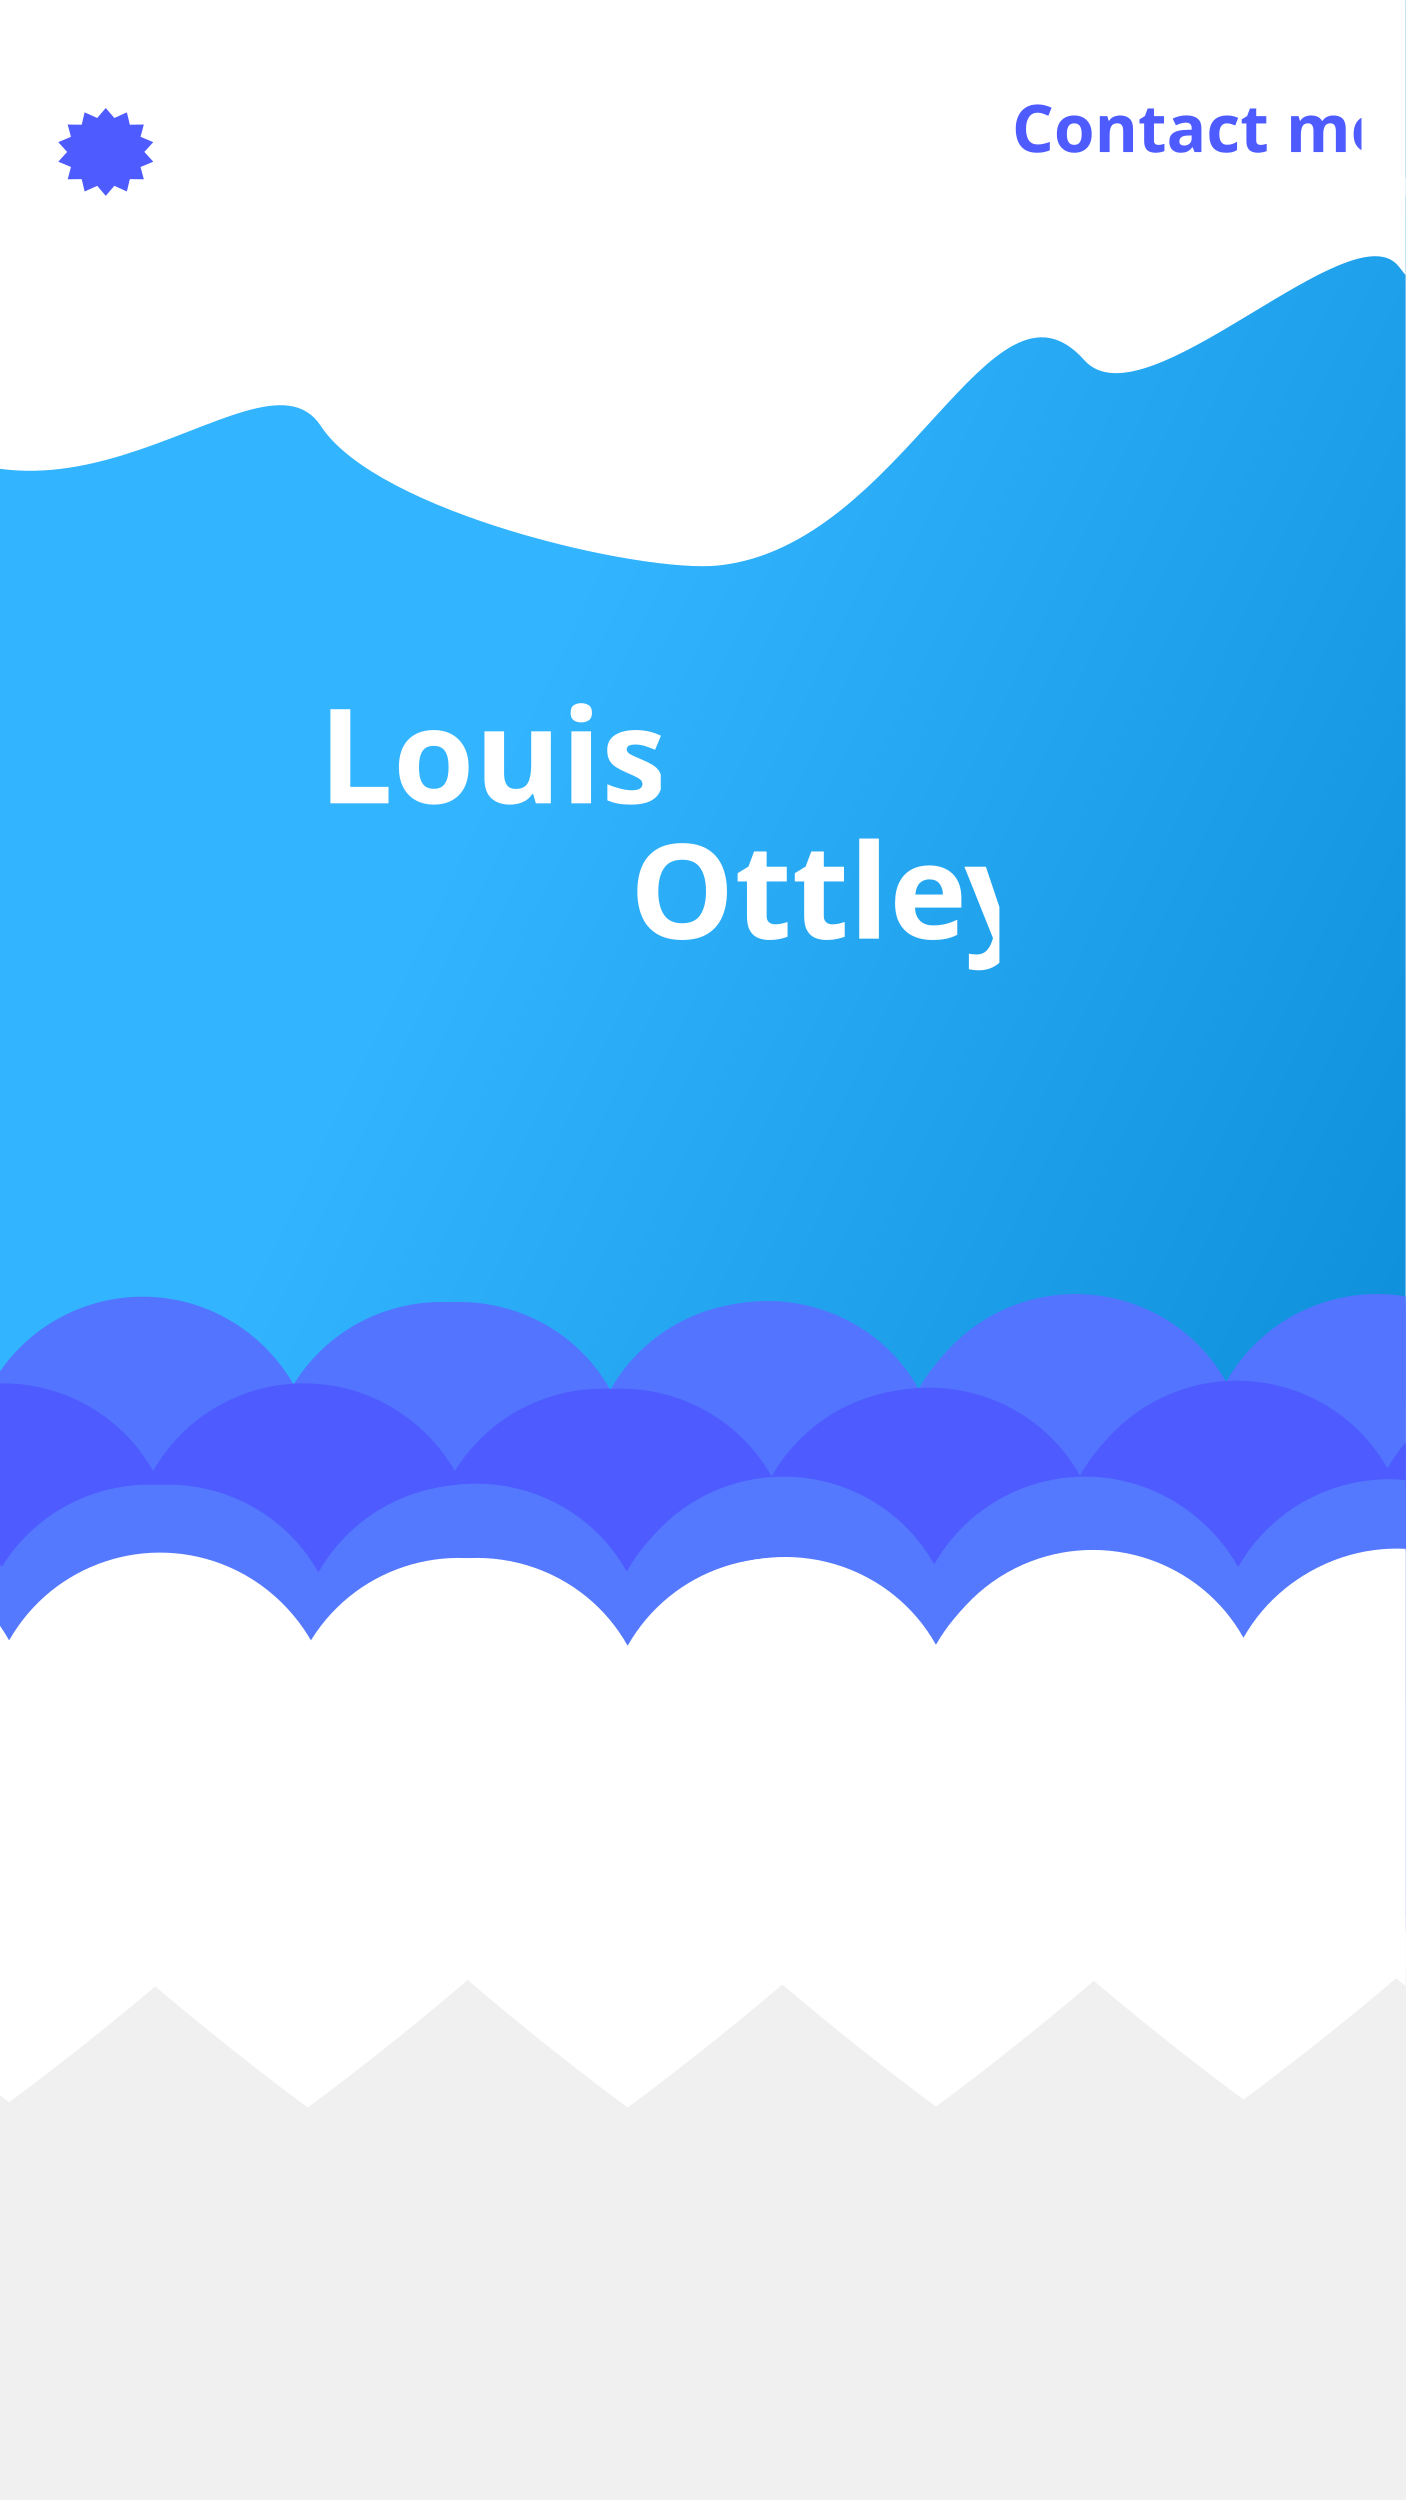
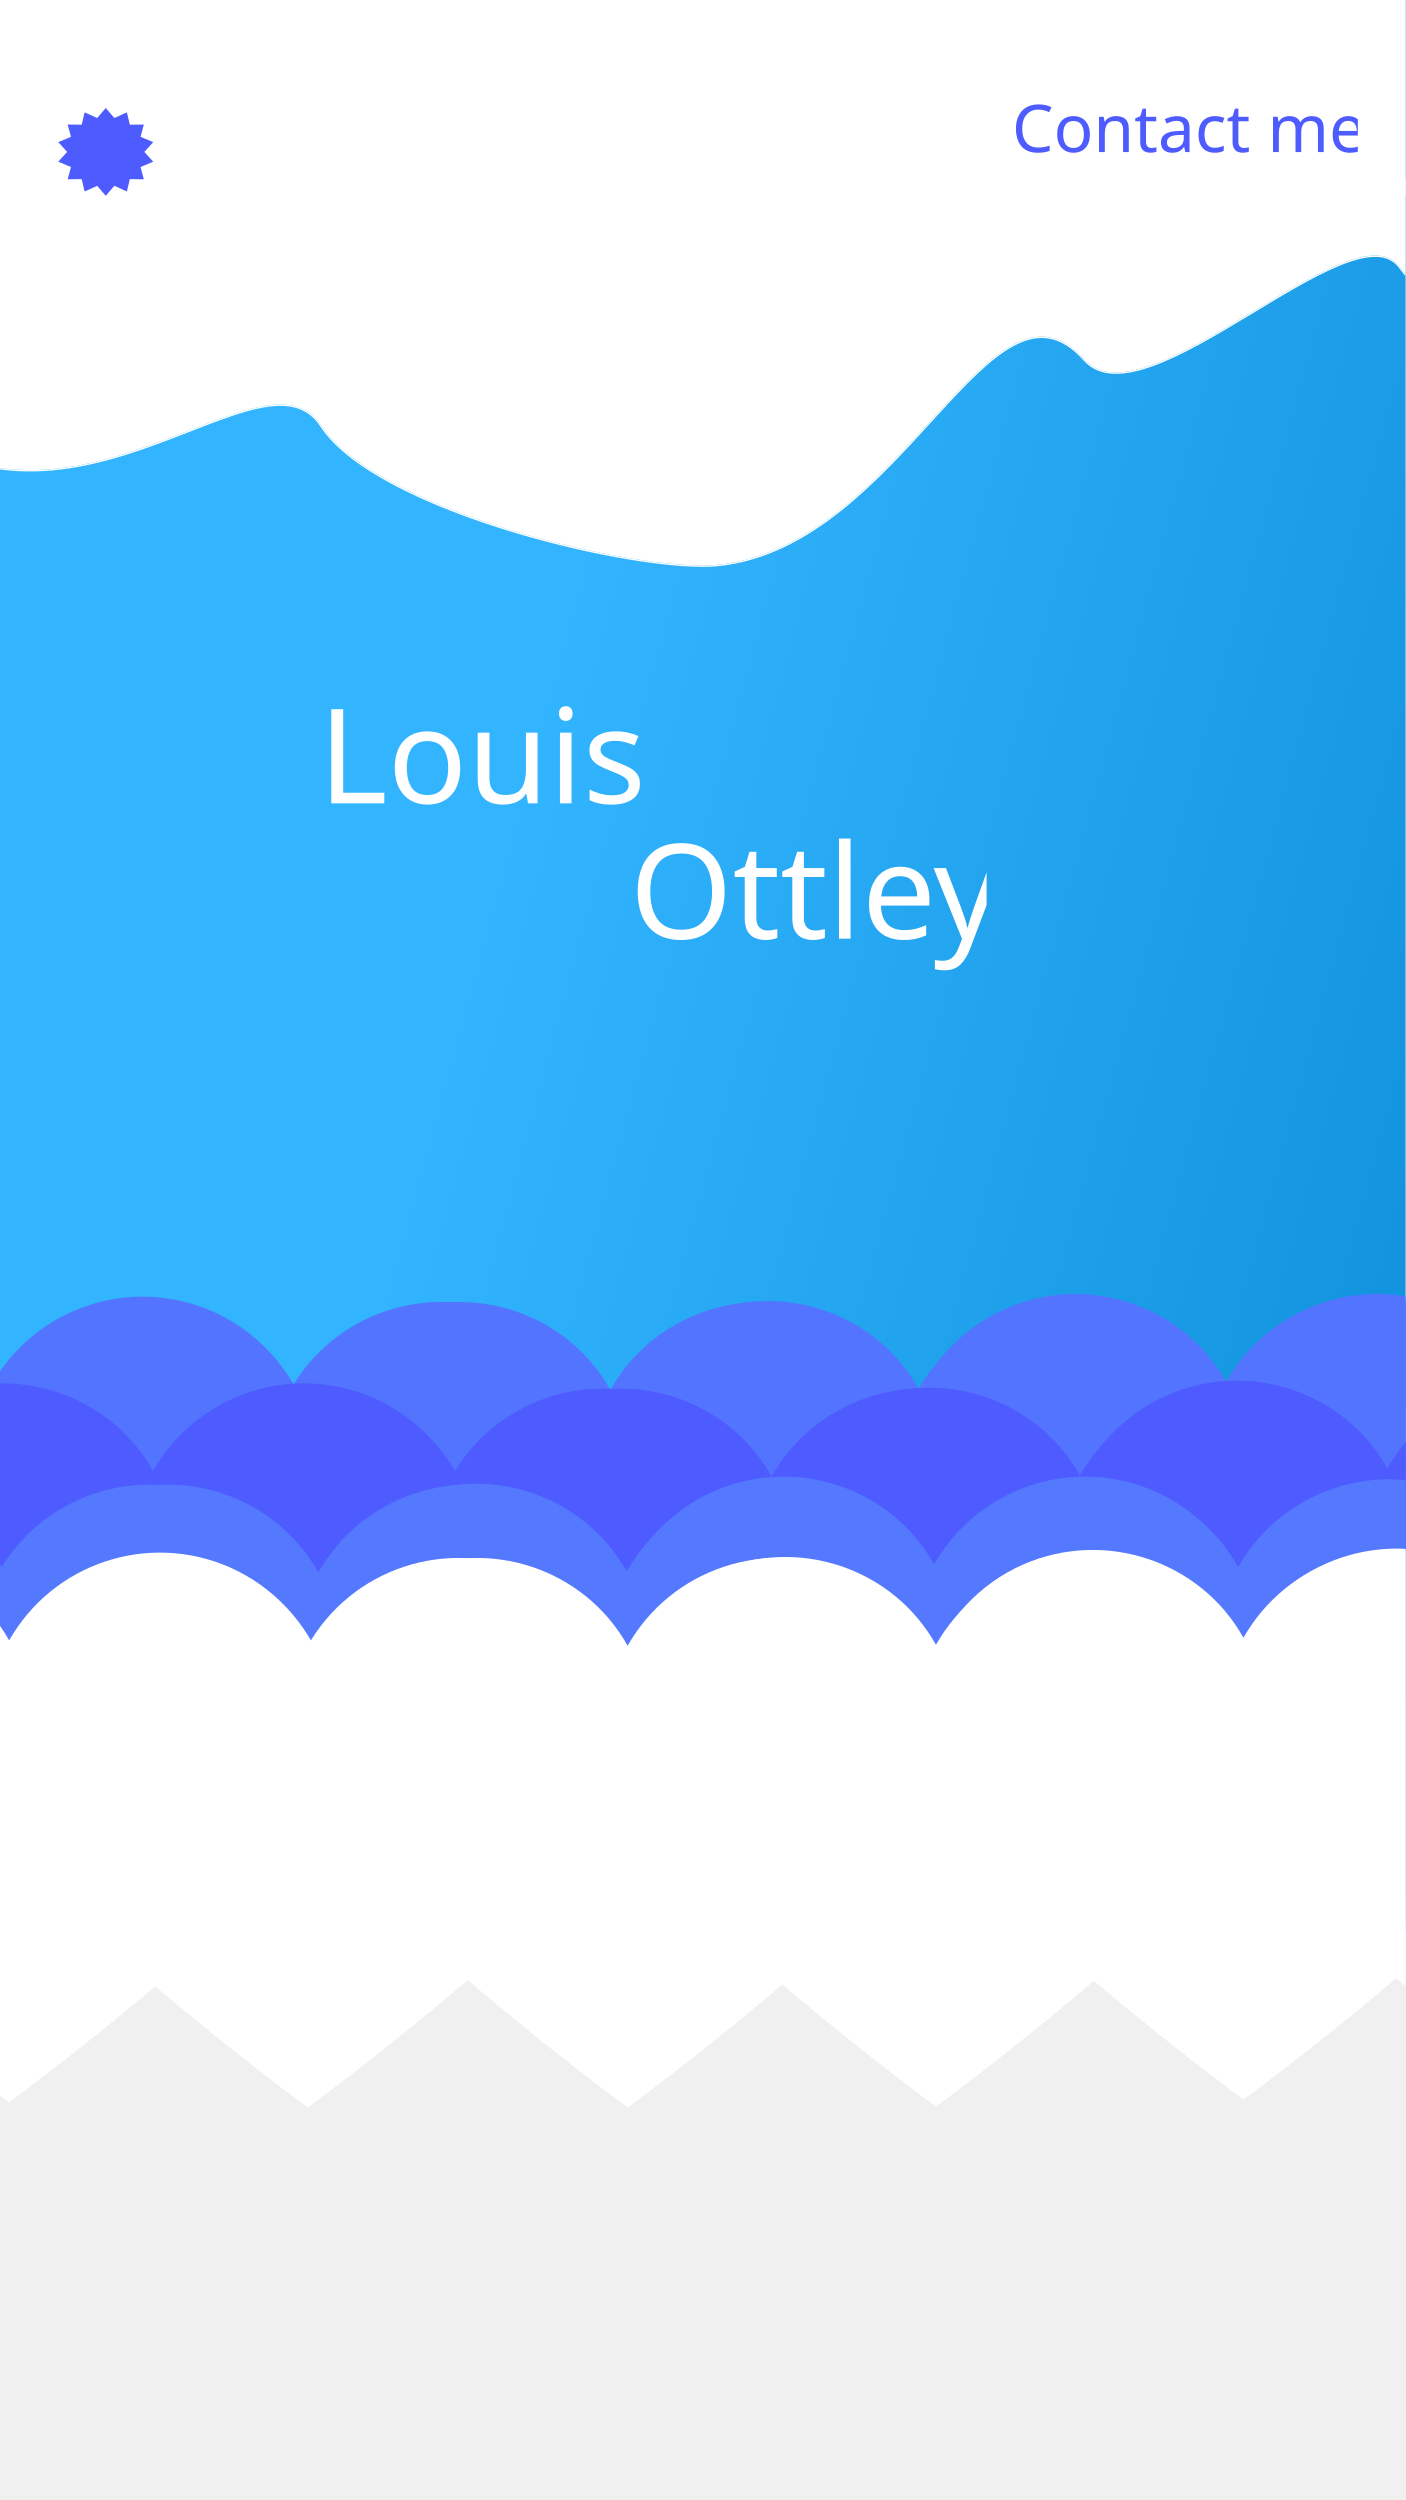
<svg xmlns="http://www.w3.org/2000/svg" style="isolation:isolate" viewBox="0 0 768 1366" width="768pt" height="1366pt">
  <defs>
-     <clipPath id="_clipPath_X33TIdxD66oiRSGHfjfA3eSmHm1D7D5a">
+     <clipPath id="_clipPath_n1DUqri5avAUTOEhZgF6GoHhDYIVfBUy">
      <rect width="768" height="1366" />
    </clipPath>
  </defs>
-   <g clip-path="url(#_clipPath_X33TIdxD66oiRSGHfjfA3eSmHm1D7D5a)">
-     <line x1="0" y1="511.307" x2="0" y2="508.78" />
-     <line x1="0" y1="504.324" x2="0" y2="481.719" />
-     <linearGradient id="_lgradient_2" x1="0.222" y1="0.452" x2="0.848" y2="0.62" gradientTransform="matrix(1366,0,0,768,0,0)" gradientUnits="userSpaceOnUse">
-       <stop offset="0%" stop-opacity="1" style="stop-color:rgb(51,180,255)" />
-       <stop offset="100%" stop-opacity="1" style="stop-color:rgb(0,129,204)" />
-     </linearGradient>
-     <path d=" M 0 481.719 L 0 0 L 1366 0 L 1366 768 L 0 768 L 0 575.463" fill="url(#_lgradient_2)" />
-     <g clip-path="url(#_clipPath_UDgs9XcdJzK0qiTJHopZgxTLGNF94zDR)">
-       <text transform="matrix(1,0,0,1,174.045,438.928)" style="font-family:'Playfair Display';font-weight:700;font-size:72px;font-style:normal;fill:#ffffff;stroke:none;">Louis</text>
-     </g>
-     <defs>
-       <clipPath id="_clipPath_UDgs9XcdJzK0qiTJHopZgxTLGNF94zDR">
-         <rect x="0" y="0" width="187" height="95.976" transform="matrix(1,0,0,1,174.045,361.024)" />
-       </clipPath>
-     </defs>
-     <g clip-path="url(#_clipPath_Kgf2yqd4fvXBNuxbiE34oIDSCCgYK6PS)">
-       <text transform="matrix(1,0,0,1,344.07,512.889)" style="font-family:'Playfair Display';font-weight:700;font-size:72px;font-style:normal;fill:#ffffff;stroke:none;">Ottley</text>
-     </g>
-     <defs>
-       <clipPath id="_clipPath_Kgf2yqd4fvXBNuxbiE34oIDSCCgYK6PS">
-         <rect x="0" y="0" width="202" height="95.976" transform="matrix(1,0,0,1,344.07,434.985)" />
-       </clipPath>
-     </defs>
-     <line x1="0" y1="575.463" x2="0" y2="540.818" />
-     <line x1="0" y1="540.818" x2="0" y2="534.443" />
-     <line x1="0" y1="534.443" x2="0" y2="530.961" />
-     <line x1="0" y1="530.961" x2="0" y2="511.307" />
-     <rect x="-187" y="-52" width="1002" height="159" transform="matrix(1,0,0,1,0,0)" fill="rgb(255,255,255)" />
-     <line x1="0" y1="508.78" x2="0" y2="504.324" />
-     <g>
+   <g clip-path="url(#_clipPath_n1DUqri5avAUTOEhZgF6GoHhDYIVfBUy)">
+     <clipPath id="_clipPath_XuavwjbEu80a0ZkfBtqwYwNzuWLukdmh">
+       <rect x="0" y="0" width="768" height="1366" transform="matrix(1,0,0,1,0,0)" fill="rgb(255,255,255)" />
+     </clipPath>
+     <g clip-path="url(#_clipPath_XuavwjbEu80a0ZkfBtqwYwNzuWLukdmh)">
      <g>
-         <g>
-           <path d=" M 841.023 846.289 C 820.266 896.749 672.464 1005.543 669.959 1007.333 L 669.959 1007.333 C 667.454 1005.543 519.651 896.749 498.894 846.289 C 478.138 795.829 500.684 736.421 549.713 714.949 C 594.089 695.624 646.339 712.802 669.959 755.031 C 693.936 712.802 745.828 695.624 790.205 714.949 C 839.234 736.421 862.138 795.471 841.023 846.289 Z " fill="rgb(82,116,255)" />
-         </g>
+         <line x1="0" y1="511.307" x2="0" y2="508.78" />
+         <line x1="0" y1="504.324" x2="0" y2="481.719" />
+         <linearGradient id="_lgradient_0" x1="0.222" y1="0.452" x2="0.848" y2="0.546" gradientTransform="matrix(1366,0,0,768,0,0)" gradientUnits="userSpaceOnUse">
+           <stop offset="0%" stop-opacity="1" style="stop-color:rgb(51,180,255)" />
+           <stop offset="100%" stop-opacity="1" style="stop-color:rgb(0,129,204)" />
+         </linearGradient>
+         <path d=" M 0 481.719 L 0 0 L 1366 0 L 1366 768 L 0 768 L 0 575.463" fill="url(#_lgradient_0)" />
+         <clipPath id="_clipPath_rmgNFn2moEaxnjIFczB4UUkNUaJTj6zP">
+           <rect x="174.045" y="361.024" width="187" height="95.976" transform="matrix(1,0,0,1,0,0)" fill="rgb(255,255,255)" />
+         </clipPath>
+         <g clip-path="url(#_clipPath_rmgNFn2moEaxnjIFczB4UUkNUaJTj6zP)">
+           <g>
+             <g clip-path="url(#_clipPath_EHOFvuFGz8yntD67M4kPsdzS2JoUZEB3)">
+               <text transform="matrix(1,0,0,1,174.045,438.928)" style="font-family:'Playfair Display';font-weight:400;font-size:72px;font-style:normal;font-variant-ligatures:none;fill:#FFFFFF;stroke:none;">Louis</text>
+             </g>
+             <defs>
+               <clipPath id="_clipPath_EHOFvuFGz8yntD67M4kPsdzS2JoUZEB3">
+                 <rect x="0" y="0" width="179" height="95.976" transform="matrix(1,0,0,1,174.045,361.024)" />
+               </clipPath>
+             </defs>
+           </g>
+         </g>
+         <clipPath id="_clipPath_GEi8eZTA8TrAPThWgSR0egEVFsDUywhV">
+           <rect x="344.07" y="434.985" width="202" height="95.976" transform="matrix(1,0,0,1,0,0)" fill="rgb(255,255,255)" />
+         </clipPath>
+         <g clip-path="url(#_clipPath_GEi8eZTA8TrAPThWgSR0egEVFsDUywhV)">
+           <g>
+             <g clip-path="url(#_clipPath_hThEffkwpzcHWFF5Wg3Uou5cm7qnFtJJ)">
+               <text transform="matrix(1,0,0,1,344.07,512.889)" style="font-family:'Playfair Display';font-weight:400;font-size:72px;font-style:normal;font-variant-ligatures:none;fill:#FFFFFF;stroke:none;">Ottley</text>
+             </g>
+             <defs>
+               <clipPath id="_clipPath_hThEffkwpzcHWFF5Wg3Uou5cm7qnFtJJ">
+                 <rect x="0" y="0" width="195" height="95.976" transform="matrix(1,0,0,1,344.07,434.985)" />
+               </clipPath>
+             </defs>
+           </g>
+         </g>
+         <line x1="0" y1="575.463" x2="0" y2="540.818" />
+         <line x1="0" y1="540.818" x2="0" y2="534.443" />
+         <line x1="0" y1="534.443" x2="0" y2="530.961" />
+         <line x1="0" y1="530.961" x2="0" y2="511.307" />
+         <rect x="-187" y="-52" width="1002" height="159" transform="matrix(1,0,0,1,0,0)" fill="rgb(255,255,255)" />
+         <line x1="0" y1="508.78" x2="0" y2="504.324" />
+         <g>
+           <g>
+             <g>
+               <path d=" M 841.023 846.289 C 820.266 896.749 672.464 1005.543 669.959 1007.333 L 669.959 1007.333 C 667.454 1005.543 519.651 896.749 498.894 846.289 C 478.138 795.829 500.684 736.421 549.713 714.949 C 594.089 695.624 646.339 712.802 669.959 755.031 C 693.936 712.802 745.828 695.624 790.205 714.949 C 839.234 736.421 862.138 795.471 841.023 846.289 Z " fill="rgb(82,116,255)" />
+             </g>
+           </g>
+         </g>
+         <g>
+           <g>
+             <path d=" M 673 850.139 C 652.243 900.599 504.441 1009.393 501.936 1011.182 L 501.936 1011.182 C 499.431 1009.393 351.628 900.599 330.871 850.139 C 310.115 799.678 332.661 740.271 381.69 718.799 C 426.066 699.473 478.316 716.651 501.936 758.881 C 525.913 716.651 577.805 699.473 622.182 718.799 C 671.211 740.271 694.115 799.321 673 850.139 Z " fill="rgb(82,116,255)" />
+           </g>
+         </g>
+         <path d=" M 504.537 850.659 C 483.78 901.119 335.978 1009.913 333.473 1011.703 L 333.473 1011.703 C 330.968 1009.913 183.165 901.119 162.408 850.659 C 141.652 800.199 164.198 740.791 213.227 719.319 C 257.603 699.994 309.853 717.172 333.473 759.401 C 357.45 717.172 409.342 699.994 453.719 719.319 C 502.747 740.791 525.651 799.841 504.537 850.659 Z " fill="rgb(82,116,255)" />
+         <path d=" M 329.739 850.659 C 308.982 901.119 161.18 1009.913 158.675 1011.703 L 158.675 1011.703 C 156.17 1009.913 8.367 901.119 -12.389 850.659 C -33.146 800.199 -10.6 740.791 38.429 719.319 C 82.805 699.994 135.055 717.172 158.675 759.401 C 182.652 717.172 234.544 699.994 278.921 719.319 C 327.95 740.791 350.854 799.841 329.739 850.659 Z " fill="rgb(82,116,255)" />
+         <path d=" M 166.594 847.746 C 145.838 898.206 -1.965 1007 -4.47 1008.789 L -4.47 1008.789 C -6.975 1007 -154.777 898.206 -175.534 847.746 C -196.291 797.285 -173.745 737.878 -124.716 716.406 C -80.339 697.08 -28.09 714.258 -4.47 756.488 C 19.508 714.258 71.4 697.08 115.776 716.406 C 164.805 737.878 187.709 796.927 166.594 847.746 Z " fill="rgb(82,116,255)" />
+         <g>
+           <g>
+             <g>
+               <path d=" M 1514.723 626.721 C 1493.966 677.182 1346.164 899.272 1343.659 901.061 L 1343.659 901.061 C 1341.154 899.272 1193.351 790.478 1172.595 740.017 C 1151.838 689.557 1174.384 630.15 1223.413 608.677 C 1267.789 589.352 1320.039 606.53 1343.659 648.759 C 1367.636 606.53 1419.528 476.056 1463.905 495.381 C 1512.934 516.854 1535.838 575.903 1514.723 626.721 Z " fill="rgb(82,116,255)" />
+             </g>
+           </g>
+         </g>
+         <g>
+           <g>
+             <path d=" M 1346.7 743.867 C 1325.943 794.327 1178.141 903.121 1175.636 904.911 L 1175.636 904.911 C 1173.131 903.121 1025.328 901.327 1004.572 850.867 C 983.815 800.407 1006.361 740.999 1055.39 719.527 C 1099.766 700.202 1152.016 610.38 1175.636 652.609 C 1199.614 610.38 1251.505 593.202 1295.882 612.527 C 1344.911 633.999 1367.815 693.049 1346.7 743.867 Z " fill="rgb(82,116,255)" />
+           </g>
+         </g>
+         <path d=" M 1178.237 744.387 C 1157.48 794.848 1009.678 1010.642 1007.173 1012.431 L 1007.173 1012.431 C 1004.668 1010.642 856.865 901.848 836.109 851.387 C 815.352 800.927 837.898 741.52 886.927 720.047 C 931.303 700.722 983.553 717.9 1007.173 760.129 C 1031.15 717.9 1083.042 700.722 1127.419 720.047 C 1176.448 741.52 1199.352 693.569 1178.237 744.387 Z " fill="rgb(82,116,255)" />
+         <path d=" M 1003.439 851.387 C 982.682 901.848 834.88 1010.642 832.375 1012.431 L 832.375 1012.431 C 829.87 1010.642 682.067 901.848 661.311 851.387 C 640.554 800.927 663.1 741.52 712.129 720.047 C 756.505 700.722 808.755 717.9 832.375 760.129 C 856.353 717.9 908.244 700.722 952.621 720.047 C 1001.65 741.52 1024.554 800.569 1003.439 851.387 Z " fill="rgb(82,116,255)" />
+         <path d=" M 840.294 848.474 C 819.538 898.934 671.735 1007.728 669.23 1009.518 L 669.23 1009.518 C 666.725 1007.728 518.923 898.934 498.166 848.474 C 477.409 798.014 499.955 738.606 548.984 717.134 C 593.361 697.809 645.61 714.987 669.23 757.216 C 693.208 714.987 745.1 697.809 789.476 717.134 C 838.505 738.606 861.409 797.656 840.294 848.474 Z " fill="rgb(82,116,255)" />
+         <g>
+           <g>
+             <g>
+               <path d=" M 929.15 893.63 C 908.393 944.09 760.591 1052.884 758.086 1054.674 L 758.086 1054.674 C 755.581 1052.884 607.778 944.09 587.022 893.63 C 566.265 843.17 588.811 783.762 637.84 762.29 C 682.216 742.965 734.466 760.143 758.086 802.372 C 782.063 760.143 833.955 742.965 878.332 762.29 C 927.361 783.762 950.265 842.812 929.15 893.63 Z " fill="rgb(77,91,255)" />
+             </g>
+           </g>
+         </g>
+         <g>
+           <g>
+             <path d=" M 761.127 897.48 C 740.37 947.94 592.568 1056.734 590.063 1058.524 L 590.063 1058.524 C 587.558 1056.734 439.755 947.94 418.999 897.48 C 398.242 847.019 420.788 787.612 469.817 766.14 C 514.193 746.814 566.443 763.992 590.063 806.222 C 614.041 763.992 665.932 746.814 710.309 766.14 C 759.338 787.612 782.242 846.662 761.127 897.48 Z " fill="rgb(77,91,255)" />
+           </g>
+         </g>
+         <path d=" M 592.664 898 C 571.907 948.46 424.105 1057.254 421.6 1059.044 L 421.6 1059.044 C 419.095 1057.254 271.292 948.46 250.536 898 C 229.779 847.54 252.325 788.132 301.354 766.66 C 345.73 747.335 397.98 764.513 421.6 806.742 C 445.577 764.513 497.469 747.335 541.846 766.66 C 590.875 788.132 613.779 847.182 592.664 898 Z " fill="rgb(77,91,255)" />
+         <path d=" M 417.866 898 C 397.11 948.46 249.307 1057.254 246.802 1059.044 L 246.802 1059.044 C 244.297 1057.254 96.495 948.46 75.738 898 C 54.981 847.54 77.527 788.132 126.556 766.66 C 170.933 747.335 223.182 764.513 246.802 806.742 C 270.78 764.513 322.672 747.335 367.048 766.66 C 416.077 788.132 438.981 847.182 417.866 898 Z " fill="rgb(77,91,255)" />
+         <path d=" M 254.722 895.087 C 233.965 945.547 86.163 1054.341 83.657 1056.13 L 83.657 1056.13 C 81.152 1054.341 -66.65 945.547 -87.407 895.087 C -108.164 844.626 -85.617 785.219 -36.589 763.747 C 7.788 744.421 60.038 761.599 83.657 803.829 C 107.635 761.599 159.527 744.421 203.903 763.747 C 252.932 785.219 275.836 844.268 254.722 895.087 Z " fill="rgb(77,91,255)" />
+         <g>
+           <g>
+             <path d=" M 1600.157 677.184 C 1579.4 727.644 1431.598 836.438 1429.093 838.227 L 1429.093 838.227 C 1426.588 836.438 1278.785 840.94 1258.028 790.48 C 1237.272 740.019 1259.818 680.612 1308.847 659.14 C 1353.223 639.814 1405.473 543.696 1429.093 585.926 C 1453.07 543.696 1504.962 526.518 1549.339 545.844 C 1598.368 567.316 1621.272 626.365 1600.157 677.184 Z " fill="rgb(77,91,255)" />
+           </g>
+         </g>
+         <path d=" M 1431.694 677.704 C 1410.937 728.164 1263.135 950.254 1260.63 952.044 L 1260.63 952.044 C 1258.124 950.254 1110.322 948.46 1089.565 898 C 1068.809 847.54 1091.355 788.132 1140.384 766.66 C 1184.76 747.335 1237.01 657.513 1260.63 699.742 C 1284.607 657.513 1336.499 640.335 1380.876 659.66 C 1429.904 681.132 1452.808 626.886 1431.694 677.704 Z " fill="rgb(77,91,255)" />
+         <path d=" M 1256.896 791 C 1236.139 841.46 1088.337 1057.254 1085.832 1059.044 L 1085.832 1059.044 C 1083.327 1057.254 935.525 948.46 914.768 898 C 894.011 847.54 916.557 788.132 965.586 766.66 C 1009.962 747.335 1062.212 764.513 1085.832 806.742 C 1109.81 764.513 1161.701 640.335 1206.078 659.66 C 1255.107 681.132 1278.011 740.182 1256.896 791 Z " fill="rgb(77,91,255)" />
+         <path d=" M 1093.751 895.087 C 1072.995 945.547 925.192 1054.341 922.687 1056.13 L 922.687 1056.13 C 920.182 1054.341 772.38 945.547 751.623 895.087 C 730.866 844.626 753.412 785.219 802.441 763.747 C 846.818 744.421 899.067 761.599 922.687 803.829 C 946.665 761.599 998.557 744.421 1042.933 763.747 C 1091.962 785.219 1114.866 844.268 1093.751 895.087 Z " fill="rgb(77,91,255)" />
+         <g>
+           <g>
+             <g>
+               <path d=" M 681.52 946.069 C 660.763 996.53 512.961 1105.324 510.456 1107.113 L 510.456 1107.113 C 507.95 1105.324 360.148 996.53 339.391 946.069 C 318.635 895.609 341.181 836.202 390.21 814.729 C 434.586 795.404 486.836 812.582 510.456 854.811 C 534.433 812.582 586.325 795.404 630.702 814.729 C 679.73 836.202 702.634 895.251 681.52 946.069 Z " fill="rgb(84,121,255)" />
+             </g>
+           </g>
+         </g>
+         <g>
+           <g>
+             <path d=" M 513.497 949.919 C 492.74 1000.38 344.938 1109.174 342.433 1110.963 L 342.433 1110.963 C 339.928 1109.174 192.125 1000.38 171.368 949.919 C 150.612 899.459 173.158 840.052 222.187 818.579 C 266.563 799.254 318.813 816.432 342.433 858.661 C 366.41 816.432 418.302 799.254 462.679 818.579 C 511.708 840.052 534.612 899.101 513.497 949.919 Z " fill="rgb(84,121,255)" />
+           </g>
+         </g>
+         <path d=" M 345.034 950.439 C 324.277 1000.9 176.475 1109.694 173.97 1111.483 L 173.97 1111.483 C 171.464 1109.694 23.662 1000.9 2.905 950.439 C -17.851 899.979 4.695 840.572 53.724 819.099 C 98.1 799.774 150.35 816.952 173.97 859.181 C 197.947 816.952 249.839 799.774 294.216 819.099 C 343.244 840.572 366.148 899.621 345.034 950.439 Z " fill="rgb(84,121,255)" />
+         <path d=" M 170.236 950.439 C 149.479 1000.9 1.677 1109.694 -0.828 1111.483 L -0.828 1111.483 C -3.333 1109.694 -151.136 1000.9 -171.893 950.439 C -192.649 899.979 -170.103 840.572 -121.074 819.099 C -76.698 799.774 -24.448 816.952 -0.828 859.181 C 23.149 816.952 75.041 799.774 119.418 819.099 C 168.447 840.572 191.351 899.621 170.236 950.439 Z " fill="rgb(84,121,255)" />
+         <path d=" M 7.091 947.526 C -13.666 997.986 -161.468 1106.78 -163.973 1108.57 L -163.973 1108.57 C -166.478 1106.78 -314.281 997.986 -335.037 947.526 C -355.794 897.066 -333.248 837.658 -284.219 816.186 C -239.843 796.861 -187.593 814.039 -163.973 856.268 C -139.995 814.039 -88.104 796.861 -43.727 816.186 C 5.302 837.658 28.206 896.708 7.091 947.526 Z " fill="rgb(84,121,255)" />
+         <g>
+           <g>
+             <g>
+               <path d=" M 1522.006 725.773 C 1501.25 776.234 1353.447 998.324 1350.942 1000.113 L 1350.942 1000.113 C 1348.437 998.324 1200.635 889.53 1179.878 839.069 C 1159.121 788.609 1181.667 729.202 1230.696 707.729 C 1275.073 688.404 1327.322 705.582 1350.942 747.811 C 1374.92 705.582 1426.812 575.108 1471.188 594.433 C 1520.217 615.906 1543.121 674.955 1522.006 725.773 Z " fill="rgb(84,121,255)" />
+             </g>
+           </g>
+         </g>
+         <g>
+           <g>
+             <path d=" M 1353.983 842.919 C 1333.227 893.38 1185.424 1002.174 1182.919 1003.963 L 1182.919 1003.963 C 1180.414 1002.174 1032.612 1000.38 1011.855 949.919 C 991.098 899.459 1013.644 840.052 1062.673 818.579 C 1107.05 799.254 1159.299 709.432 1182.919 751.661 C 1206.897 709.432 1258.789 692.254 1303.165 711.579 C 1352.194 733.052 1375.098 792.101 1353.983 842.919 Z " fill="rgb(84,121,255)" />
+           </g>
+         </g>
+         <path d=" M 1185.52 843.439 C 1164.764 893.9 1016.961 1109.694 1014.456 1111.483 L 1014.456 1111.483 C 1011.951 1109.694 864.149 1000.9 843.392 950.439 C 822.635 899.979 845.181 840.572 894.21 819.099 C 938.587 799.774 990.836 816.952 1014.456 859.181 C 1038.434 816.952 1090.326 799.774 1134.702 819.099 C 1183.731 840.572 1206.635 792.621 1185.52 843.439 Z " fill="rgb(84,121,255)" />
+         <path d=" M 1010.722 950.439 C 989.966 1000.9 842.163 1109.694 839.658 1111.483 L 839.658 1111.483 C 837.153 1109.694 689.351 1000.9 668.594 950.439 C 647.837 899.979 670.383 840.572 719.412 819.099 C 763.789 799.774 816.038 816.952 839.658 859.181 C 863.636 816.952 915.528 799.774 959.904 819.099 C 1008.933 840.572 1031.837 899.621 1010.722 950.439 Z " fill="rgb(84,121,255)" />
+         <path d=" M 847.578 947.526 C 826.821 997.986 679.019 1106.78 676.513 1108.57 L 676.513 1108.57 C 674.008 1106.78 526.206 997.986 505.449 947.526 C 484.692 897.066 507.239 837.658 556.267 816.186 C 600.644 796.861 652.894 814.039 676.513 856.268 C 700.491 814.039 752.383 796.861 796.759 816.186 C 845.788 837.658 868.692 896.708 847.578 947.526 Z " fill="rgb(84,121,255)" />
+         <g>
+           <g>
+             <g>
+               <path d=" M 850.491 986.127 C 829.734 1036.588 681.932 1145.382 679.427 1147.171 L 679.427 1147.171 C 676.922 1145.382 529.12 1036.588 508.363 986.127 C 487.606 935.667 510.152 876.26 559.181 854.787 C 603.557 835.462 655.807 852.64 679.427 894.869 C 703.405 852.64 755.296 835.462 799.673 854.787 C 848.702 876.26 871.606 935.309 850.491 986.127 Z " fill="rgb(255,255,255)" />
+             </g>
+           </g>
+         </g>
+         <g>
+           <g>
+             <path d=" M 682.468 989.977 C 661.711 1040.437 513.909 1149.231 511.404 1151.021 L 511.404 1151.021 C 508.899 1149.231 361.096 1040.437 340.34 989.977 C 319.583 939.517 342.129 880.109 391.158 858.637 C 435.534 839.312 487.784 856.49 511.404 898.719 C 535.382 856.49 587.273 839.312 631.65 858.637 C 680.679 880.109 703.583 939.159 682.468 989.977 Z " fill="rgb(255,255,255)" />
+           </g>
+         </g>
+         <path d=" M 514.005 990.497 C 493.248 1040.958 345.446 1149.752 342.941 1151.541 L 342.941 1151.541 C 340.436 1149.752 192.633 1040.958 171.877 990.497 C 151.12 940.037 173.666 880.63 222.695 859.157 C 267.071 839.832 319.321 857.01 342.941 899.239 C 366.918 857.01 418.81 839.832 463.187 859.157 C 512.216 880.63 535.12 939.679 514.005 990.497 Z " fill="rgb(255,255,255)" />
+         <path d=" M 339.207 990.497 C 318.45 1040.958 170.648 1149.752 168.143 1151.541 L 168.143 1151.541 C 165.638 1149.752 17.835 1040.958 -2.921 990.497 C -23.678 940.037 -1.132 880.63 47.897 859.157 C 92.273 839.832 144.523 857.01 168.143 899.239 C 192.121 857.01 244.012 839.832 288.389 859.157 C 337.418 880.63 360.322 939.679 339.207 990.497 Z " fill="rgb(255,255,255)" />
+         <path d=" M 176.062 987.584 C 155.306 1038.044 7.503 1146.838 4.998 1148.628 L 4.998 1148.628 C 2.493 1146.838 -145.309 1038.044 -166.066 987.584 C -186.823 937.124 -164.277 877.716 -115.248 856.244 C -70.871 836.919 -18.622 854.097 4.998 896.326 C 28.976 854.097 80.868 836.919 125.244 856.244 C 174.273 877.716 197.177 936.766 176.062 987.584 Z " fill="rgb(255,255,255)" />
+         <g>
+           <g>
+             <g>
+               <path d=" M 1690.978 763.646 C 1670.221 814.107 1522.419 922.901 1519.913 924.69 L 1519.913 924.69 C 1517.408 922.901 1369.606 927.403 1348.849 876.942 C 1328.092 826.482 1350.639 767.075 1399.667 745.602 C 1444.044 726.277 1496.294 630.159 1519.913 672.388 C 1543.891 630.159 1595.783 612.981 1640.159 632.306 C 1689.188 653.779 1712.092 712.828 1690.978 763.646 Z " fill="rgb(255,255,255)" />
+             </g>
+           </g>
+         </g>
+         <g>
+           <g>
+             <path d=" M 1522.955 767.496 C 1502.198 817.956 1354.396 1040.046 1351.89 1041.836 L 1351.89 1041.836 C 1349.385 1040.046 1201.583 931.252 1180.826 880.792 C 1160.069 830.332 1182.616 770.924 1231.644 749.452 C 1276.021 730.127 1328.271 747.305 1351.89 789.534 C 1375.868 747.305 1427.76 616.831 1472.136 636.156 C 1521.165 657.628 1544.069 716.678 1522.955 767.496 Z " fill="rgb(255,255,255)" />
+           </g>
+         </g>
+         <path d=" M 1354.491 881.312 C 1333.735 931.773 1185.932 1040.567 1183.427 1042.356 L 1183.427 1042.356 C 1180.922 1040.567 1033.12 1038.773 1012.363 988.312 C 991.606 937.852 1014.152 878.445 1063.181 856.972 C 1107.558 837.647 1159.808 747.825 1183.427 790.054 C 1207.405 747.825 1259.297 730.647 1303.673 749.972 C 1352.702 771.445 1375.606 830.494 1354.491 881.312 Z " fill="rgb(255,255,255)" />
+         <path d=" M 1179.694 881.312 C 1158.937 931.773 1011.135 1147.567 1008.629 1149.356 L 1008.629 1149.356 C 1006.124 1147.567 858.322 1038.773 837.565 988.312 C 816.808 937.852 839.355 878.445 888.383 856.972 C 932.76 837.647 985.01 854.825 1008.629 897.054 C 1032.607 854.825 1084.499 837.647 1128.875 856.972 C 1177.904 878.445 1200.808 830.494 1179.694 881.312 Z " fill="rgb(255,255,255)" />
+         <path d=" M 1016.549 985.399 C 995.792 1035.859 847.99 1144.653 845.485 1146.443 L 845.485 1146.443 C 842.98 1144.653 695.177 1035.859 674.42 985.399 C 653.664 934.939 676.21 875.531 725.239 854.059 C 769.615 834.734 821.865 851.912 845.485 894.141 C 869.462 851.912 921.354 834.734 965.731 854.059 C 1014.759 875.531 1037.663 934.581 1016.549 985.399 Z " fill="rgb(255,255,255)" />
+         <mask id="_mask_Xmjh3U1FvFKf1haGIGVejBXA6f4eC6Z4" x="-200%" y="-200%" width="400%" height="400%">
+           <rect x="-200%" y="-200%" width="400%" height="400%" style="fill:white;" />
+           <path d=" M 730.767 58.462 C 836.15 158.535 846.103 252.744 764.819 145.66 C 739.098 111.774 625.471 233.281 592.717 196.512 C 541.305 138.8 493.62 297.797 392.598 308.598 C 350.762 313.071 206.52 279.732 175.66 232.598 C 139.89 177.963 12.714 343.184 -94.402 189.598 C -201.518 36.012 616.109 -50.419 730.767 58.462 Z " fill="black" stroke="none" />
+         </mask>
+         <path d=" M 730.767 58.462 C 836.15 158.535 846.103 252.744 764.819 145.66 C 739.098 111.774 625.471 233.281 592.717 196.512 C 541.305 138.8 493.62 297.797 392.598 308.598 C 350.762 313.071 206.52 279.732 175.66 232.598 C 139.89 177.963 12.714 343.184 -94.402 189.598 C -201.518 36.012 616.109 -50.419 730.767 58.462 Z " fill="rgb(255,255,255)" />
+         <path d=" M 730.767 58.462 C 836.15 158.535 846.103 252.744 764.819 145.66 C 739.098 111.774 625.471 233.281 592.717 196.512 C 541.305 138.8 493.62 297.797 392.598 308.598 C 350.762 313.071 206.52 279.732 175.66 232.598 C 139.89 177.963 12.714 343.184 -94.402 189.598 C -201.518 36.012 616.109 -50.419 730.767 58.462 Z " fill="rgb(255,255,255)" mask="url(#_mask_Xmjh3U1FvFKf1haGIGVejBXA6f4eC6Z4)" vector-effect="non-scaling-stroke" stroke-width="2" stroke="rgb(255,255,255)" stroke-opacity="100" stroke-linejoin="miter" stroke-linecap="square" stroke-miterlimit="3" />
+         <mask id="_mask_MGVqQXitVayINPkSMzB87KRB9PzLW874" x="-200%" y="-200%" width="400%" height="400%">
+           <rect x="-200%" y="-200%" width="400%" height="400%" style="fill:white;" />
+           <path d=" M -187 197 L -345 280 L -255 227" fill="black" stroke="none" />
+         </mask>
+         <path d=" M -187 197 L -345 280 L -255 227" fill="rgb(255,255,255)" />
+         <path d=" M -187 197 L -345 280 L -255 227" fill="rgb(255,255,255)" mask="url(#_mask_MGVqQXitVayINPkSMzB87KRB9PzLW874)" vector-effect="non-scaling-stroke" stroke-width="2" stroke="rgb(0,0,0)" stroke-opacity="100" stroke-linejoin="miter" stroke-linecap="square" stroke-miterlimit="3" />
+         <clipPath id="_clipPath_Jagt3nnuDptt1tNWI6WFNO2HTXKatfG9">
+           <rect x="552.911" y="44.151" width="191" height="47.988" transform="matrix(1,0,0,1,0,0)" fill="rgb(255,255,255)" />
+         </clipPath>
+         <g clip-path="url(#_clipPath_Jagt3nnuDptt1tNWI6WFNO2HTXKatfG9)">
+           <g>
+             <g clip-path="url(#_clipPath_terc90tst0GTwUqNTgibjokUTBUkpRMl)">
+               <text transform="matrix(1,0,0,1,552.911,83.103)" style="font-family:'Playfair Display';font-weight:400;font-size:36px;font-style:normal;font-variant-ligatures:none;fill:#4D5BFF;stroke:none;">Contact me</text>
+             </g>
+             <defs>
+               <clipPath id="_clipPath_terc90tst0GTwUqNTgibjokUTBUkpRMl">
+                 <rect x="0" y="0" width="189" height="47.988" transform="matrix(1,0,0,1,552.911,44.151)" />
+               </clipPath>
+             </defs>
+           </g>
+         </g>
+         <path d=" M 57.784 59.012 L 62.475 64.475 L 69.332 61.387 L 70.929 68.145 L 78.593 68.045 L 76.781 74.759 L 83.733 77.667 L 78.867 83.006 L 83.733 88.345 L 76.781 91.253 L 78.593 97.966 L 70.929 97.866 L 69.332 104.624 L 62.475 101.537 L 57.784 107 L 53.092 101.537 L 46.235 104.624 L 44.638 97.866 L 36.974 97.966 L 38.786 91.253 L 31.833 88.345 L 36.699 83.006 L 31.833 77.667 L 38.786 74.759 L 36.974 68.045 L 44.638 68.145 L 46.235 61.387 L 53.092 64.475 L 57.784 59.012 L 57.784 59.012 Z " fill-rule="evenodd" fill="rgb(77,91,255)" />
      </g>
    </g>
-     <g>
-       <g>
-         <path d=" M 673 850.139 C 652.243 900.599 504.441 1009.393 501.936 1011.182 L 501.936 1011.182 C 499.431 1009.393 351.628 900.599 330.871 850.139 C 310.115 799.678 332.661 740.271 381.69 718.799 C 426.066 699.473 478.316 716.651 501.936 758.881 C 525.913 716.651 577.805 699.473 622.182 718.799 C 671.211 740.271 694.115 799.321 673 850.139 Z " fill="rgb(82,116,255)" />
-       </g>
-     </g>
-     <path d=" M 504.537 850.659 C 483.78 901.119 335.978 1009.913 333.473 1011.703 L 333.473 1011.703 C 330.968 1009.913 183.165 901.119 162.408 850.659 C 141.652 800.199 164.198 740.791 213.227 719.319 C 257.603 699.994 309.853 717.172 333.473 759.401 C 357.45 717.172 409.342 699.994 453.719 719.319 C 502.747 740.791 525.651 799.841 504.537 850.659 Z " fill="rgb(82,116,255)" />
-     <path d=" M 329.739 850.659 C 308.982 901.119 161.18 1009.913 158.675 1011.703 L 158.675 1011.703 C 156.17 1009.913 8.367 901.119 -12.389 850.659 C -33.146 800.199 -10.6 740.791 38.429 719.319 C 82.805 699.994 135.055 717.172 158.675 759.401 C 182.652 717.172 234.544 699.994 278.921 719.319 C 327.95 740.791 350.854 799.841 329.739 850.659 Z " fill="rgb(82,116,255)" />
-     <path d=" M 166.594 847.746 C 145.838 898.206 -1.965 1007 -4.47 1008.789 L -4.47 1008.789 C -6.975 1007 -154.777 898.206 -175.534 847.746 C -196.291 797.285 -173.745 737.878 -124.716 716.406 C -80.339 697.08 -28.09 714.258 -4.47 756.488 C 19.508 714.258 71.4 697.08 115.776 716.406 C 164.805 737.878 187.709 796.927 166.594 847.746 Z " fill="rgb(82,116,255)" />
-     <g>
-       <g>
-         <g>
-           <path d=" M 1514.723 626.721 C 1493.966 677.182 1346.164 899.272 1343.659 901.061 L 1343.659 901.061 C 1341.154 899.272 1193.351 790.478 1172.595 740.017 C 1151.838 689.557 1174.384 630.15 1223.413 608.677 C 1267.789 589.352 1320.039 606.53 1343.659 648.759 C 1367.636 606.53 1419.528 476.056 1463.905 495.381 C 1512.934 516.854 1535.838 575.903 1514.723 626.721 Z " fill="rgb(82,116,255)" />
-         </g>
-       </g>
-     </g>
-     <g>
-       <g>
-         <path d=" M 1346.7 743.867 C 1325.943 794.327 1178.141 903.121 1175.636 904.911 L 1175.636 904.911 C 1173.131 903.121 1025.328 901.327 1004.572 850.867 C 983.815 800.407 1006.361 740.999 1055.39 719.527 C 1099.766 700.202 1152.016 610.38 1175.636 652.609 C 1199.614 610.38 1251.505 593.202 1295.882 612.527 C 1344.911 633.999 1367.815 693.049 1346.7 743.867 Z " fill="rgb(82,116,255)" />
-       </g>
-     </g>
-     <path d=" M 1178.237 744.387 C 1157.48 794.848 1009.678 1010.642 1007.173 1012.431 L 1007.173 1012.431 C 1004.668 1010.642 856.865 901.848 836.109 851.387 C 815.352 800.927 837.898 741.52 886.927 720.047 C 931.303 700.722 983.553 717.9 1007.173 760.129 C 1031.15 717.9 1083.042 700.722 1127.419 720.047 C 1176.448 741.52 1199.352 693.569 1178.237 744.387 Z " fill="rgb(82,116,255)" />
-     <path d=" M 1003.439 851.387 C 982.682 901.848 834.88 1010.642 832.375 1012.431 L 832.375 1012.431 C 829.87 1010.642 682.067 901.848 661.311 851.387 C 640.554 800.927 663.1 741.52 712.129 720.047 C 756.505 700.722 808.755 717.9 832.375 760.129 C 856.353 717.9 908.244 700.722 952.621 720.047 C 1001.65 741.52 1024.554 800.569 1003.439 851.387 Z " fill="rgb(82,116,255)" />
-     <path d=" M 840.294 848.474 C 819.538 898.934 671.735 1007.728 669.23 1009.518 L 669.23 1009.518 C 666.725 1007.728 518.923 898.934 498.166 848.474 C 477.409 798.014 499.955 738.606 548.984 717.134 C 593.361 697.809 645.61 714.987 669.23 757.216 C 693.208 714.987 745.1 697.809 789.476 717.134 C 838.505 738.606 861.409 797.656 840.294 848.474 Z " fill="rgb(82,116,255)" />
-     <g>
-       <g>
-         <g>
-           <path d=" M 929.15 893.63 C 908.393 944.09 760.591 1052.884 758.086 1054.674 L 758.086 1054.674 C 755.581 1052.884 607.778 944.09 587.022 893.63 C 566.265 843.17 588.811 783.762 637.84 762.29 C 682.216 742.965 734.466 760.143 758.086 802.372 C 782.063 760.143 833.955 742.965 878.332 762.29 C 927.361 783.762 950.265 842.812 929.15 893.63 Z " fill="rgb(77,91,255)" />
-         </g>
-       </g>
-     </g>
-     <g>
-       <g>
-         <path d=" M 761.127 897.48 C 740.37 947.94 592.568 1056.734 590.063 1058.524 L 590.063 1058.524 C 587.558 1056.734 439.755 947.94 418.999 897.48 C 398.242 847.019 420.788 787.612 469.817 766.14 C 514.193 746.814 566.443 763.992 590.063 806.222 C 614.041 763.992 665.932 746.814 710.309 766.14 C 759.338 787.612 782.242 846.662 761.127 897.48 Z " fill="rgb(77,91,255)" />
-       </g>
-     </g>
-     <path d=" M 592.664 898 C 571.907 948.46 424.105 1057.254 421.6 1059.044 L 421.6 1059.044 C 419.095 1057.254 271.292 948.46 250.536 898 C 229.779 847.54 252.325 788.132 301.354 766.66 C 345.73 747.335 397.98 764.513 421.6 806.742 C 445.577 764.513 497.469 747.335 541.846 766.66 C 590.875 788.132 613.779 847.182 592.664 898 Z " fill="rgb(77,91,255)" />
-     <path d=" M 417.866 898 C 397.11 948.46 249.307 1057.254 246.802 1059.044 L 246.802 1059.044 C 244.297 1057.254 96.495 948.46 75.738 898 C 54.981 847.54 77.527 788.132 126.556 766.66 C 170.933 747.335 223.182 764.513 246.802 806.742 C 270.78 764.513 322.672 747.335 367.048 766.66 C 416.077 788.132 438.981 847.182 417.866 898 Z " fill="rgb(77,91,255)" />
-     <path d=" M 254.722 895.087 C 233.965 945.547 86.163 1054.341 83.657 1056.13 L 83.657 1056.13 C 81.152 1054.341 -66.65 945.547 -87.407 895.087 C -108.164 844.626 -85.617 785.219 -36.589 763.747 C 7.788 744.421 60.038 761.599 83.657 803.829 C 107.635 761.599 159.527 744.421 203.903 763.747 C 252.932 785.219 275.836 844.268 254.722 895.087 Z " fill="rgb(77,91,255)" />
-     <g>
-       <g>
-         <path d=" M 1600.157 677.184 C 1579.4 727.644 1431.598 836.438 1429.093 838.227 L 1429.093 838.227 C 1426.588 836.438 1278.785 840.94 1258.028 790.48 C 1237.272 740.019 1259.818 680.612 1308.847 659.14 C 1353.223 639.814 1405.473 543.696 1429.093 585.926 C 1453.07 543.696 1504.962 526.518 1549.339 545.844 C 1598.368 567.316 1621.272 626.365 1600.157 677.184 Z " fill="rgb(77,91,255)" />
-       </g>
-     </g>
-     <path d=" M 1431.694 677.704 C 1410.937 728.164 1263.135 950.254 1260.63 952.044 L 1260.63 952.044 C 1258.124 950.254 1110.322 948.46 1089.565 898 C 1068.809 847.54 1091.355 788.132 1140.384 766.66 C 1184.76 747.335 1237.01 657.513 1260.63 699.742 C 1284.607 657.513 1336.499 640.335 1380.876 659.66 C 1429.904 681.132 1452.808 626.886 1431.694 677.704 Z " fill="rgb(77,91,255)" />
-     <path d=" M 1256.896 791 C 1236.139 841.46 1088.337 1057.254 1085.832 1059.044 L 1085.832 1059.044 C 1083.327 1057.254 935.525 948.46 914.768 898 C 894.011 847.54 916.557 788.132 965.586 766.66 C 1009.962 747.335 1062.212 764.513 1085.832 806.742 C 1109.81 764.513 1161.701 640.335 1206.078 659.66 C 1255.107 681.132 1278.011 740.182 1256.896 791 Z " fill="rgb(77,91,255)" />
-     <path d=" M 1093.751 895.087 C 1072.995 945.547 925.192 1054.341 922.687 1056.13 L 922.687 1056.13 C 920.182 1054.341 772.38 945.547 751.623 895.087 C 730.866 844.626 753.412 785.219 802.441 763.747 C 846.818 744.421 899.067 761.599 922.687 803.829 C 946.665 761.599 998.557 744.421 1042.933 763.747 C 1091.962 785.219 1114.866 844.268 1093.751 895.087 Z " fill="rgb(77,91,255)" />
-     <g>
-       <g>
-         <g>
-           <path d=" M 681.52 946.069 C 660.763 996.53 512.961 1105.324 510.456 1107.113 L 510.456 1107.113 C 507.95 1105.324 360.148 996.53 339.391 946.069 C 318.635 895.609 341.181 836.202 390.21 814.729 C 434.586 795.404 486.836 812.582 510.456 854.811 C 534.433 812.582 586.325 795.404 630.702 814.729 C 679.73 836.202 702.634 895.251 681.52 946.069 Z " fill="rgb(84,121,255)" />
-         </g>
-       </g>
-     </g>
-     <g>
-       <g>
-         <path d=" M 513.497 949.919 C 492.74 1000.38 344.938 1109.174 342.433 1110.963 L 342.433 1110.963 C 339.928 1109.174 192.125 1000.38 171.368 949.919 C 150.612 899.459 173.158 840.052 222.187 818.579 C 266.563 799.254 318.813 816.432 342.433 858.661 C 366.41 816.432 418.302 799.254 462.679 818.579 C 511.708 840.052 534.612 899.101 513.497 949.919 Z " fill="rgb(84,121,255)" />
-       </g>
-     </g>
-     <path d=" M 345.034 950.439 C 324.277 1000.9 176.475 1109.694 173.97 1111.483 L 173.97 1111.483 C 171.464 1109.694 23.662 1000.9 2.905 950.439 C -17.851 899.979 4.695 840.572 53.724 819.099 C 98.1 799.774 150.35 816.952 173.97 859.181 C 197.947 816.952 249.839 799.774 294.216 819.099 C 343.244 840.572 366.148 899.621 345.034 950.439 Z " fill="rgb(84,121,255)" />
-     <path d=" M 170.236 950.439 C 149.479 1000.9 1.677 1109.694 -0.828 1111.483 L -0.828 1111.483 C -3.333 1109.694 -151.136 1000.9 -171.893 950.439 C -192.649 899.979 -170.103 840.572 -121.074 819.099 C -76.698 799.774 -24.448 816.952 -0.828 859.181 C 23.149 816.952 75.041 799.774 119.418 819.099 C 168.447 840.572 191.351 899.621 170.236 950.439 Z " fill="rgb(84,121,255)" />
-     <path d=" M 7.091 947.526 C -13.666 997.986 -161.468 1106.78 -163.973 1108.57 L -163.973 1108.57 C -166.478 1106.78 -314.281 997.986 -335.037 947.526 C -355.794 897.066 -333.248 837.658 -284.219 816.186 C -239.843 796.861 -187.593 814.039 -163.973 856.268 C -139.995 814.039 -88.104 796.861 -43.727 816.186 C 5.302 837.658 28.206 896.708 7.091 947.526 Z " fill="rgb(84,121,255)" />
-     <g>
-       <g>
-         <g>
-           <path d=" M 1522.006 725.773 C 1501.25 776.234 1353.447 998.324 1350.942 1000.113 L 1350.942 1000.113 C 1348.437 998.324 1200.635 889.53 1179.878 839.069 C 1159.121 788.609 1181.667 729.202 1230.696 707.729 C 1275.073 688.404 1327.322 705.582 1350.942 747.811 C 1374.92 705.582 1426.812 575.108 1471.188 594.433 C 1520.217 615.906 1543.121 674.955 1522.006 725.773 Z " fill="rgb(84,121,255)" />
-         </g>
-       </g>
-     </g>
-     <g>
-       <g>
-         <path d=" M 1353.983 842.919 C 1333.227 893.38 1185.424 1002.174 1182.919 1003.963 L 1182.919 1003.963 C 1180.414 1002.174 1032.612 1000.38 1011.855 949.919 C 991.098 899.459 1013.644 840.052 1062.673 818.579 C 1107.05 799.254 1159.299 709.432 1182.919 751.661 C 1206.897 709.432 1258.789 692.254 1303.165 711.579 C 1352.194 733.052 1375.098 792.101 1353.983 842.919 Z " fill="rgb(84,121,255)" />
-       </g>
-     </g>
-     <path d=" M 1185.52 843.439 C 1164.764 893.9 1016.961 1109.694 1014.456 1111.483 L 1014.456 1111.483 C 1011.951 1109.694 864.149 1000.9 843.392 950.439 C 822.635 899.979 845.181 840.572 894.21 819.099 C 938.587 799.774 990.836 816.952 1014.456 859.181 C 1038.434 816.952 1090.326 799.774 1134.702 819.099 C 1183.731 840.572 1206.635 792.621 1185.52 843.439 Z " fill="rgb(84,121,255)" />
-     <path d=" M 1010.722 950.439 C 989.966 1000.9 842.163 1109.694 839.658 1111.483 L 839.658 1111.483 C 837.153 1109.694 689.351 1000.9 668.594 950.439 C 647.837 899.979 670.383 840.572 719.412 819.099 C 763.789 799.774 816.038 816.952 839.658 859.181 C 863.636 816.952 915.528 799.774 959.904 819.099 C 1008.933 840.572 1031.837 899.621 1010.722 950.439 Z " fill="rgb(84,121,255)" />
-     <path d=" M 847.578 947.526 C 826.821 997.986 679.019 1106.78 676.513 1108.57 L 676.513 1108.57 C 674.008 1106.78 526.206 997.986 505.449 947.526 C 484.692 897.066 507.239 837.658 556.267 816.186 C 600.644 796.861 652.894 814.039 676.513 856.268 C 700.491 814.039 752.383 796.861 796.759 816.186 C 845.788 837.658 868.692 896.708 847.578 947.526 Z " fill="rgb(84,121,255)" />
-     <g>
-       <g>
-         <g>
-           <path d=" M 850.491 986.127 C 829.734 1036.588 681.932 1145.382 679.427 1147.171 L 679.427 1147.171 C 676.922 1145.382 529.12 1036.588 508.363 986.127 C 487.606 935.667 510.152 876.26 559.181 854.787 C 603.557 835.462 655.807 852.64 679.427 894.869 C 703.405 852.64 755.296 835.462 799.673 854.787 C 848.702 876.26 871.606 935.309 850.491 986.127 Z " fill="rgb(255,255,255)" />
-         </g>
-       </g>
-     </g>
-     <g>
-       <g>
-         <path d=" M 682.468 989.977 C 661.711 1040.437 513.909 1149.231 511.404 1151.021 L 511.404 1151.021 C 508.899 1149.231 361.096 1040.437 340.34 989.977 C 319.583 939.517 342.129 880.109 391.158 858.637 C 435.534 839.312 487.784 856.49 511.404 898.719 C 535.382 856.49 587.273 839.312 631.65 858.637 C 680.679 880.109 703.583 939.159 682.468 989.977 Z " fill="rgb(255,255,255)" />
-       </g>
-     </g>
-     <path d=" M 514.005 990.497 C 493.248 1040.958 345.446 1149.752 342.941 1151.541 L 342.941 1151.541 C 340.436 1149.752 192.633 1040.958 171.877 990.497 C 151.12 940.037 173.666 880.63 222.695 859.157 C 267.071 839.832 319.321 857.01 342.941 899.239 C 366.918 857.01 418.81 839.832 463.187 859.157 C 512.216 880.63 535.12 939.679 514.005 990.497 Z " fill="rgb(255,255,255)" />
-     <path d=" M 339.207 990.497 C 318.45 1040.958 170.648 1149.752 168.143 1151.541 L 168.143 1151.541 C 165.638 1149.752 17.835 1040.958 -2.921 990.497 C -23.678 940.037 -1.132 880.63 47.897 859.157 C 92.273 839.832 144.523 857.01 168.143 899.239 C 192.121 857.01 244.012 839.832 288.389 859.157 C 337.418 880.63 360.322 939.679 339.207 990.497 Z " fill="rgb(255,255,255)" />
-     <path d=" M 176.062 987.584 C 155.306 1038.044 7.503 1146.838 4.998 1148.628 L 4.998 1148.628 C 2.493 1146.838 -145.309 1038.044 -166.066 987.584 C -186.823 937.124 -164.277 877.716 -115.248 856.244 C -70.871 836.919 -18.622 854.097 4.998 896.326 C 28.976 854.097 80.868 836.919 125.244 856.244 C 174.273 877.716 197.177 936.766 176.062 987.584 Z " fill="rgb(255,255,255)" />
-     <g>
-       <g>
-         <g>
-           <path d=" M 1690.978 763.646 C 1670.221 814.107 1522.419 922.901 1519.913 924.69 L 1519.913 924.69 C 1517.408 922.901 1369.606 927.403 1348.849 876.942 C 1328.092 826.482 1350.639 767.075 1399.667 745.602 C 1444.044 726.277 1496.294 630.159 1519.913 672.388 C 1543.891 630.159 1595.783 612.981 1640.159 632.306 C 1689.188 653.779 1712.092 712.828 1690.978 763.646 Z " fill="rgb(255,255,255)" />
-         </g>
-       </g>
-     </g>
-     <g>
-       <g>
-         <path d=" M 1522.955 767.496 C 1502.198 817.956 1354.396 1040.046 1351.89 1041.836 L 1351.89 1041.836 C 1349.385 1040.046 1201.583 931.252 1180.826 880.792 C 1160.069 830.332 1182.616 770.924 1231.644 749.452 C 1276.021 730.127 1328.271 747.305 1351.89 789.534 C 1375.868 747.305 1427.76 616.831 1472.136 636.156 C 1521.165 657.628 1544.069 716.678 1522.955 767.496 Z " fill="rgb(255,255,255)" />
-       </g>
-     </g>
-     <path d=" M 1354.491 881.312 C 1333.735 931.773 1185.932 1040.567 1183.427 1042.356 L 1183.427 1042.356 C 1180.922 1040.567 1033.12 1038.773 1012.363 988.312 C 991.606 937.852 1014.152 878.445 1063.181 856.972 C 1107.558 837.647 1159.808 747.825 1183.427 790.054 C 1207.405 747.825 1259.297 730.647 1303.673 749.972 C 1352.702 771.445 1375.606 830.494 1354.491 881.312 Z " fill="rgb(255,255,255)" />
-     <path d=" M 1179.694 881.312 C 1158.937 931.773 1011.135 1147.567 1008.629 1149.356 L 1008.629 1149.356 C 1006.124 1147.567 858.322 1038.773 837.565 988.312 C 816.808 937.852 839.355 878.445 888.383 856.972 C 932.76 837.647 985.01 854.825 1008.629 897.054 C 1032.607 854.825 1084.499 837.647 1128.875 856.972 C 1177.904 878.445 1200.808 830.494 1179.694 881.312 Z " fill="rgb(255,255,255)" />
-     <path d=" M 1016.549 985.399 C 995.792 1035.859 847.99 1144.653 845.485 1146.443 L 845.485 1146.443 C 842.98 1144.653 695.177 1035.859 674.42 985.399 C 653.664 934.939 676.21 875.531 725.239 854.059 C 769.615 834.734 821.865 851.912 845.485 894.141 C 869.462 851.912 921.354 834.734 965.731 854.059 C 1014.759 875.531 1037.663 934.581 1016.549 985.399 Z " fill="rgb(255,255,255)" />
-     <path d=" M 730.767 58.462 C 836.15 158.535 846.103 252.744 764.819 145.66 C 739.098 111.774 625.471 233.281 592.717 196.512 C 541.305 138.8 493.62 297.797 392.598 308.598 C 350.762 313.071 206.52 279.732 175.66 232.598 C 139.89 177.963 12.714 343.184 -94.402 189.598 C -201.518 36.012 616.109 -50.419 730.767 58.462 Z " fill="rgb(255,255,255)" vector-effect="non-scaling-stroke" stroke-width="1" stroke="rgb(255,255,255)" stroke-linejoin="miter" stroke-linecap="square" stroke-miterlimit="3" />
-     <path d=" M -187 197 L -345 280 L -255 227" fill="rgb(255,255,255)" vector-effect="non-scaling-stroke" stroke-width="1" stroke="rgb(0,0,0)" stroke-linejoin="miter" stroke-linecap="square" stroke-miterlimit="3" />
-     <g clip-path="url(#_clipPath_VwBMQmJNFegn1thBSiGRLC2WHopToH7I)">
-       <text transform="matrix(1,0,0,1,552.911,83.103)" style="font-family:'Playfair Display';font-weight:700;font-size:36px;font-style:normal;fill:#4d5bff;stroke:none;">Contact me</text>
-     </g>
-     <defs>
-       <clipPath id="_clipPath_VwBMQmJNFegn1thBSiGRLC2WHopToH7I">
-         <rect x="0" y="0" width="191" height="47.988" transform="matrix(1,0,0,1,552.911,44.151)" />
-       </clipPath>
-     </defs>
-     <path d=" M 57.784 59.012 L 62.475 64.475 L 69.332 61.387 L 70.929 68.145 L 78.593 68.045 L 76.781 74.759 L 83.733 77.667 L 78.867 83.006 L 83.733 88.345 L 76.781 91.253 L 78.593 97.966 L 70.929 97.866 L 69.332 104.624 L 62.475 101.537 L 57.784 107 L 53.092 101.537 L 46.235 104.624 L 44.638 97.866 L 36.974 97.966 L 38.786 91.253 L 31.833 88.345 L 36.699 83.006 L 31.833 77.667 L 38.786 74.759 L 36.974 68.045 L 44.638 68.145 L 46.235 61.387 L 53.092 64.475 L 57.784 59.012 Z " fill-rule="evenodd" fill="rgb(77,91,255)" />
  </g>
</svg>
